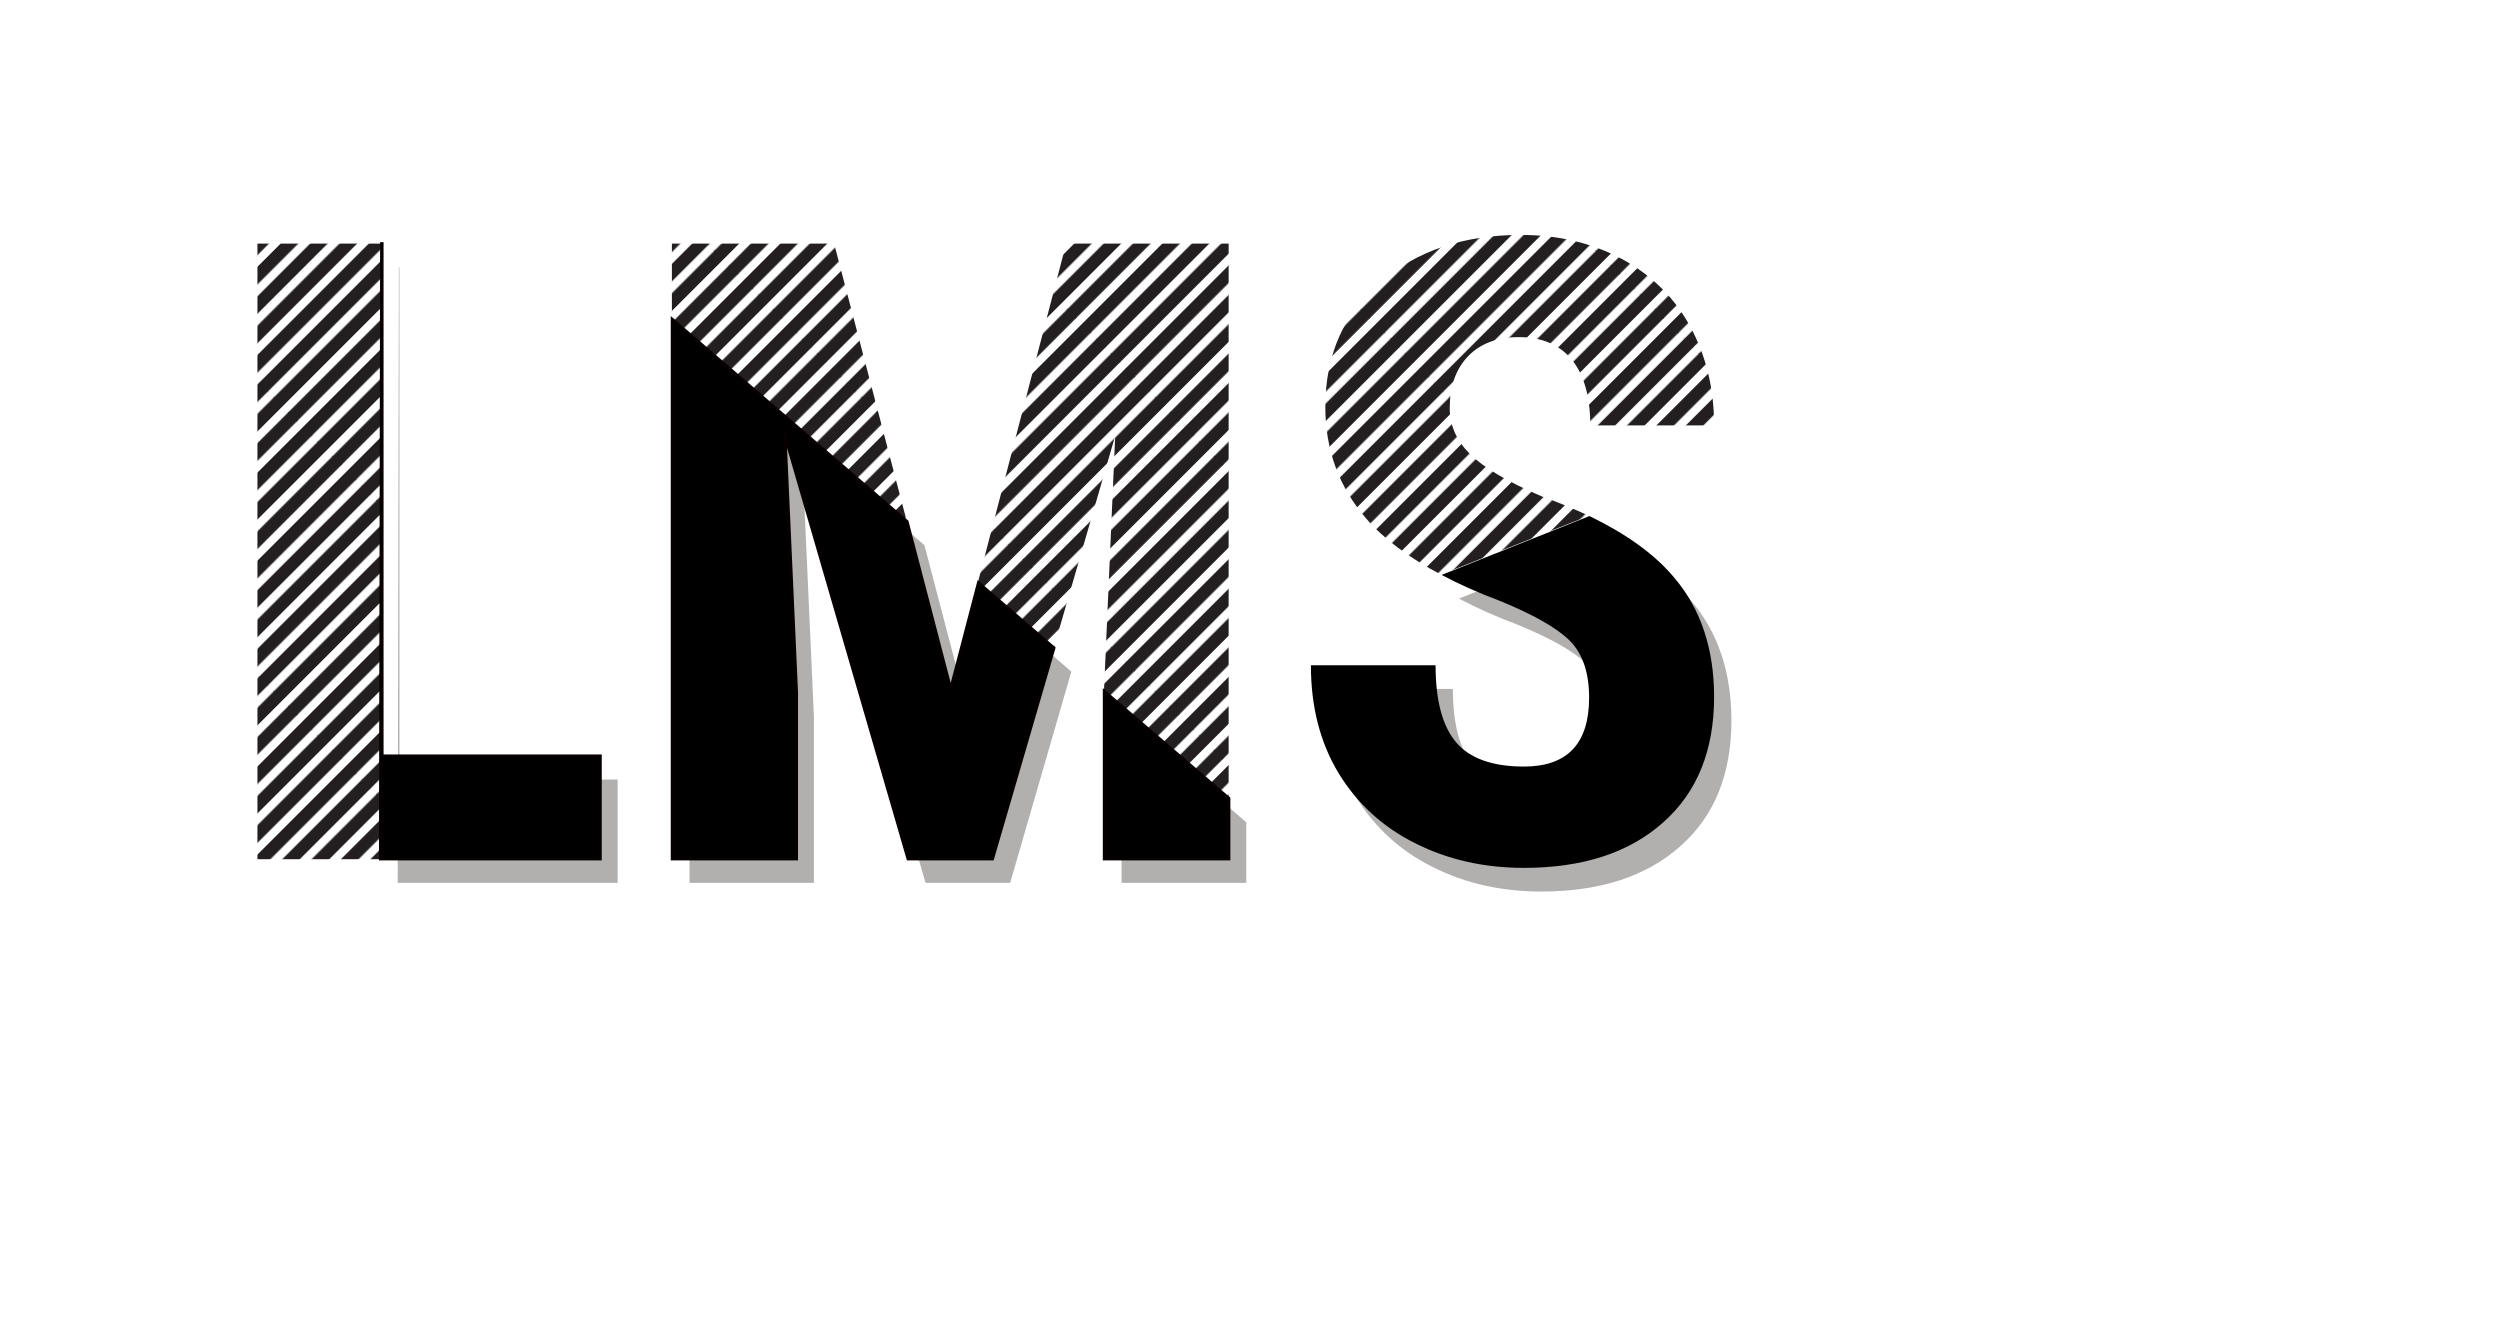
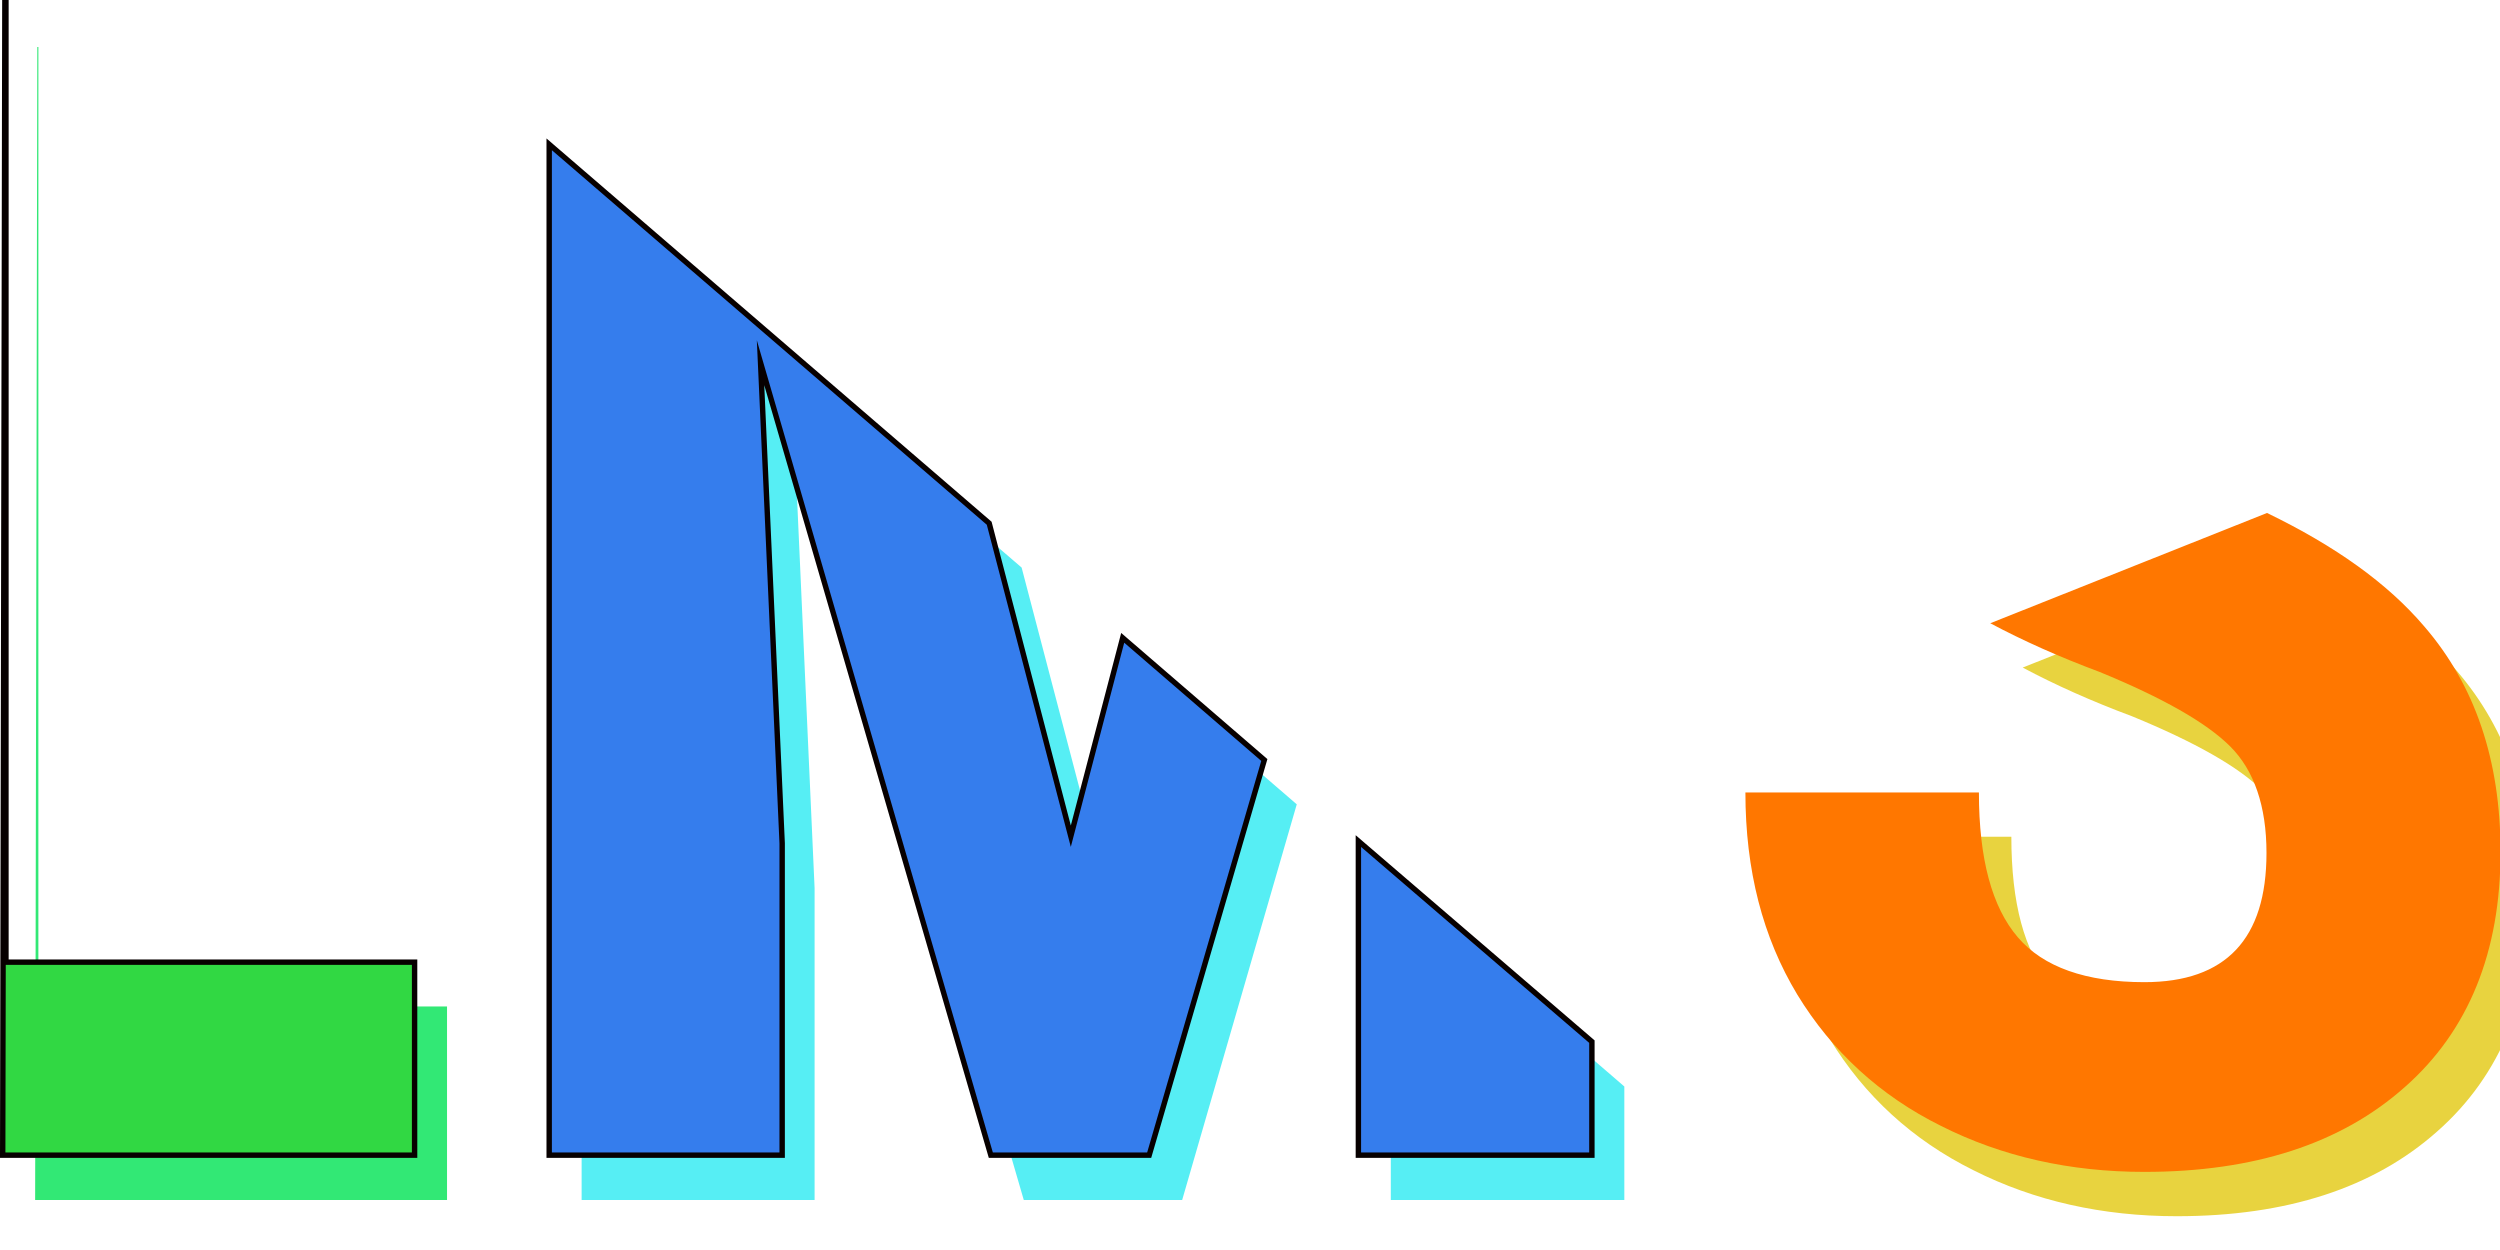
- <svg xmlns="http://www.w3.org/2000/svg" xmlns:xlink="http://www.w3.org/1999/xlink" version="1.1" id="LMS" x="0px" y="0px" viewBox="127 165.5 866.2 463.5" style="enable-background:new 127 165.5 866.2 463.5;" xml:space="preserve">
+ <svg xmlns="http://www.w3.org/2000/svg" xmlns:xlink="http://www.w3.org/1999/xlink" version="1.1" id="LMS" x="0px" y="0px" viewBox="258.3 249.4 462.5 231.1" style="enable-background:new 258.3 249.4 462.5 231.1;" xml:space="preserve">
  <style type="text/css">
	.st0{fill:none;}
	.st1{fill:none;stroke:#231F20;stroke-width:4.32;}
- 	.st2{fill:#B2AFAF;}
- 	.st3{fill:url(#SVGID_1_);}
- 	.st4{fill:url(#SVGID_2_);}
- 	.st5{fill:url(#SVGID_3_);}
- 	.st6{fill:url(#SVGID_4_);}
- 	.st7{stroke:#070000;stroke-miterlimit:10;}
+ 	.st2{fill:#32E875;}
+ 	.st3{fill:#56EEF4;}
+ 	.st4{fill:#E8D33F;}
+ 	.st5{fill:url(#SVGID_1_);}
+ 	.st6{fill:url(#SVGID_2_);}
+ 	.st7{fill:url(#SVGID_3_);}
+ 	.st8{fill:url(#SVGID_4_);}
+ 	.st9{fill:#31D843;stroke:#070000;stroke-miterlimit:10;}
+ 	.st10{fill:#357DED;stroke:#070000;stroke-miterlimit:10;}
+ 	.st11{fill:#FF7700;}
</style>
  <pattern x="127" y="629" width="72" height="72" patternUnits="userSpaceOnUse" id="_x31_0_lpi_60_x25_" viewBox="72.3 -72 72 72" style="overflow:visible;">
    <g>
      <polygon class="st0" points="72.3,-72 144.3,-72 144.3,0 72.3,0   " />
      <g>
        <line class="st1" x1="144" y1="-3.6" x2="216.5" y2="-3.6" />
        <line class="st1" x1="144" y1="-18" x2="216.5" y2="-18" />
        <line class="st1" x1="144" y1="-32.4" x2="216.5" y2="-32.4" />
        <line class="st1" x1="144" y1="-46.8" x2="216.5" y2="-46.8" />
        <line class="st1" x1="144" y1="-61.2" x2="216.5" y2="-61.2" />
        <line class="st1" x1="144" y1="-10.8" x2="216.5" y2="-10.8" />
        <line class="st1" x1="144" y1="-25.2" x2="216.5" y2="-25.2" />
        <line class="st1" x1="144" y1="-39.6" x2="216.5" y2="-39.6" />
        <line class="st1" x1="144" y1="-54" x2="216.5" y2="-54" />
        <line class="st1" x1="144" y1="-68.4" x2="216.5" y2="-68.4" />
      </g>
      <g>
        <line class="st1" x1="72" y1="-3.6" x2="144.5" y2="-3.6" />
        <line class="st1" x1="72" y1="-18" x2="144.5" y2="-18" />
        <line class="st1" x1="72" y1="-32.4" x2="144.5" y2="-32.4" />
        <line class="st1" x1="72" y1="-46.8" x2="144.5" y2="-46.8" />
        <line class="st1" x1="72" y1="-61.2" x2="144.5" y2="-61.2" />
        <line class="st1" x1="72" y1="-10.8" x2="144.5" y2="-10.8" />
        <line class="st1" x1="72" y1="-25.2" x2="144.5" y2="-25.2" />
        <line class="st1" x1="72" y1="-39.6" x2="144.5" y2="-39.6" />
        <line class="st1" x1="72" y1="-54" x2="144.5" y2="-54" />
        <line class="st1" x1="72" y1="-68.4" x2="144.5" y2="-68.4" />
      </g>
      <g>
        <line class="st1" x1="0" y1="-3.6" x2="72.5" y2="-3.6" />
        <line class="st1" x1="0" y1="-18" x2="72.5" y2="-18" />
        <line class="st1" x1="0" y1="-32.4" x2="72.5" y2="-32.4" />
        <line class="st1" x1="0" y1="-46.8" x2="72.5" y2="-46.8" />
        <line class="st1" x1="0" y1="-61.2" x2="72.5" y2="-61.2" />
        <line class="st1" x1="0" y1="-10.8" x2="72.5" y2="-10.8" />
        <line class="st1" x1="0" y1="-25.2" x2="72.5" y2="-25.2" />
        <line class="st1" x1="0" y1="-39.6" x2="72.5" y2="-39.6" />
        <line class="st1" x1="0" y1="-54" x2="72.5" y2="-54" />
        <line class="st1" x1="0" y1="-68.4" x2="72.5" y2="-68.4" />
      </g>
    </g>
  </pattern>
  <g id="Bold_1_">
    <polygon class="st2" points="265.4,258.1 265.2,258.1 264.8,471.4 341,471.4 341,435.6 265.4,435.6  " />
-     <polygon class="st2" points="515.6,413.7 515.6,471.4 558.8,471.4 558.8,450.4 515.7,413.2  " />
-     <polygon class="st2" points="462.5,412.4 447.3,354.4 365.9,284.4 365.9,471.4 409,471.4 409,413.7 405,324.8 447.7,471.4    477,471.4 498.2,398.2 472,375.6  " />
-     <path class="st2" d="M683.7,352.5l-51.2,20.4c6,3.2,12.7,6.2,20.2,9c11.7,4.8,19.8,9.4,24.2,13.8c4.4,4.4,6.7,11,6.7,19.7   c0,15.9-7.5,23.9-22.6,23.9c-10.8,0-18.7-2.8-23.4-8.3c-4.8-5.6-7.2-14.5-7.2-26.8h-43.2c0,14.4,3.2,26.8,9.6,37.4   c6.4,10.5,15.3,18.7,26.6,24.3c11.3,5.7,23.9,8.5,37.6,8.5c20.3,0,36.4-5.2,48.2-15.7c11.8-10.4,17.7-25,17.7-43.5   c0-16.9-4.7-30.8-14.1-41.7C706,365.5,696.3,358.6,683.7,352.5z" />
+     <polygon class="st3" points="515.6,413.7 515.6,471.4 558.8,471.4 558.8,450.4 515.7,413.2  " />
+     <polygon class="st3" points="462.5,412.4 447.3,354.4 365.9,284.4 365.9,471.4 409,471.4 409,413.7 405,324.8 447.7,471.4    477,471.4 498.2,398.2 472,375.6  " />
+     <path class="st4" d="M683.7,352.5l-51.2,20.4c6,3.2,12.7,6.2,20.2,9c11.7,4.8,19.8,9.4,24.2,13.8c4.4,4.4,6.7,11,6.7,19.7   c0,15.9-7.5,23.9-22.6,23.9c-10.8,0-18.7-2.8-23.4-8.3c-4.8-5.6-7.2-14.5-7.2-26.8h-43.2c0,14.4,3.2,26.8,9.6,37.4   c6.4,10.5,15.3,18.7,26.6,24.3c11.3,5.7,23.9,8.5,37.6,8.5c20.3,0,36.4-5.2,48.2-15.7c11.8-10.4,17.7-25,17.7-43.5   c0-16.9-4.7-30.8-14.1-41.7C706,365.5,696.3,358.6,683.7,352.5z" />
  </g>
  <g id="Lined">
-     <pattern id="SVGID_1_" xlink:href="#_x31_0_lpi_60_x25_" patternTransform="matrix(0.7071 -0.7071 0.7071 0.7071 3748.999 -7903.291)">
+     <pattern id="SVGID_1_" xlink:href="#_x31_0_lpi_60_x25_" patternTransform="matrix(0.7071 -0.7071 0.7071 0.7071 3892.467 -7853.93)">
	</pattern>
-     <polygon class="st3" points="216.2,249.9 216.2,463.2 258.7,463.2 259,249.9  " />
-     <pattern id="SVGID_2_" xlink:href="#_x31_0_lpi_60_x25_" patternTransform="matrix(0.7071 -0.7071 0.7071 0.7071 3748.999 -7903.291)">
+     <polygon class="st5" points="216.2,249.9 216.2,463.2 258.7,463.2 259,249.9  " />
+     <pattern id="SVGID_2_" xlink:href="#_x31_0_lpi_60_x25_" patternTransform="matrix(0.7071 -0.7071 0.7071 0.7071 3892.467 -7853.93)">
	</pattern>
-     <polygon class="st4" points="416,249.9 359.8,249.9 359.8,276.2 441.2,346.2  " />
-     <pattern id="SVGID_3_" xlink:href="#_x31_0_lpi_60_x25_" patternTransform="matrix(0.7071 -0.7071 0.7071 0.7071 3748.999 -7903.291)">
+     <polygon class="st6" points="416,249.9 359.8,249.9 359.8,276.2 441.2,346.2  " />
+     <pattern id="SVGID_3_" xlink:href="#_x31_0_lpi_60_x25_" patternTransform="matrix(0.7071 -0.7071 0.7071 0.7071 3892.467 -7853.93)">
	</pattern>
-     <polygon class="st5" points="465.8,367.4 492.1,390 513.4,316.5 509.5,405 552.7,442.2 552.7,249.9 496.4,249.9  " />
-     <pattern id="SVGID_4_" xlink:href="#_x31_0_lpi_60_x25_" patternTransform="matrix(0.7071 -0.7071 0.7071 0.7071 3748.999 -7903.291)">
+     <polygon class="st7" points="465.8,367.4 492.1,390 513.4,316.5 509.5,405 552.7,442.2 552.7,249.9 496.4,249.9  " />
+     <pattern id="SVGID_4_" xlink:href="#_x31_0_lpi_60_x25_" patternTransform="matrix(0.7071 -0.7071 0.7071 0.7071 3892.467 -7853.93)">
	</pattern>
-     <path class="st6" d="M661.2,337.5c-11.9-5.1-20.2-10-24.9-14.7c-4.7-4.7-7-10-7-15.9c0-7.5,2.1-13.5,6.3-17.9   c4.2-4.4,10.1-6.7,17.6-6.7c8,0,14.1,2.6,18.4,7.8c4.2,5.2,6.4,12.8,6.4,22.8h42.9c0-12.8-2.8-24.2-8.3-34.3   c-5.5-10.1-13.4-17.8-23.7-23.4c-10.3-5.5-21.9-8.3-35-8.3c-19.6,0-35.8,5.4-48.6,16.3c-12.7,10.9-19.1,25.3-19.1,43.3   c0,14.8,4.7,27.7,14.1,38.6c6.1,7.1,14.8,13.6,26,19.5l51.2-20.4C672.5,341.9,667.1,339.6,661.2,337.5z" />
+     <path class="st8" d="M661.2,337.5c-11.9-5.1-20.2-10-24.9-14.7c-4.7-4.7-7-10-7-15.9c0-7.5,2.1-13.5,6.3-17.9   c4.2-4.4,10.1-6.7,17.6-6.7c8,0,14.1,2.6,18.4,7.8c4.2,5.2,6.4,12.8,6.4,22.8h42.9c0-12.8-2.8-24.2-8.3-34.3   c-5.5-10.1-13.4-17.8-23.7-23.4c-10.3-5.5-21.9-8.3-35-8.3c-19.6,0-35.8,5.4-48.6,16.3c-12.7,10.9-19.1,25.3-19.1,43.3   c0,14.8,4.7,27.7,14.1,38.6c6.1,7.1,14.8,13.6,26,19.5l51.2-20.4C672.5,341.9,667.1,339.6,661.2,337.5z" />
  </g>
-   <g id="Bold">
-     <polygon class="st7" points="259.4,249.9 259.2,249.9 258.8,463.1 335,463.1 335,427.4 259.4,427.4  " />
-     <polygon class="st7" points="509.6,405.4 509.6,463.1 552.8,463.1 552.8,442.1 509.6,405  " />
-     <polygon class="st7" points="456.4,404.1 441.3,346.2 359.9,276.1 359.9,463.1 403,463.1 403,405.4 399,316.5 441.6,463.1    470.9,463.1 492.2,390 466,367.4  " />
-     <path d="M677.7,344.3l-51.2,20.4c6,3.2,12.7,6.2,20.2,9c11.7,4.8,19.8,9.4,24.2,13.8c4.4,4.4,6.7,11,6.7,19.7   c0,15.9-7.5,23.9-22.6,23.9c-10.8,0-18.7-2.8-23.4-8.3c-4.8-5.6-7.2-14.5-7.2-26.8h-43.2c0,14.4,3.2,26.8,9.6,37.4   c6.4,10.5,15.3,18.7,26.6,24.3c11.3,5.7,23.9,8.5,37.6,8.5c20.3,0,36.4-5.2,48.2-15.7c11.8-10.4,17.7-25,17.7-43.5   c0-16.9-4.7-30.8-14.1-41.7C700,357.3,690.3,350.4,677.7,344.3z" />
-   </g>
+   <polygon class="st9" points="259.4,249.9 259.2,249.9 258.8,463.1 335,463.1 335,427.4 259.4,427.4 " />
+   <polygon class="st10" points="509.6,405.4 509.6,463.1 552.8,463.1 552.8,442.1 509.6,405 " />
+   <polygon class="st10" points="456.4,404.1 441.3,346.2 359.9,276.1 359.9,463.1 403,463.1 403,405.4 399,316.5 441.6,463.1   470.9,463.1 492.2,390 466,367.4 " />
+   <path class="st11" d="M677.7,344.3l-51.2,20.4c6,3.2,12.7,6.2,20.2,9c11.7,4.8,19.8,9.4,24.2,13.8c4.4,4.4,6.7,11,6.7,19.7  c0,15.9-7.5,23.9-22.6,23.9c-10.8,0-18.7-2.8-23.4-8.3c-4.8-5.6-7.2-14.5-7.2-26.8h-43.2c0,14.4,3.2,26.8,9.6,37.4  c6.4,10.5,15.3,18.7,26.6,24.3c11.3,5.7,23.9,8.5,37.6,8.5c20.3,0,36.4-5.2,48.2-15.7c11.8-10.4,17.7-25,17.7-43.5  c0-16.9-4.7-30.8-14.1-41.7C700,357.3,690.3,350.4,677.7,344.3z" />
</svg>
